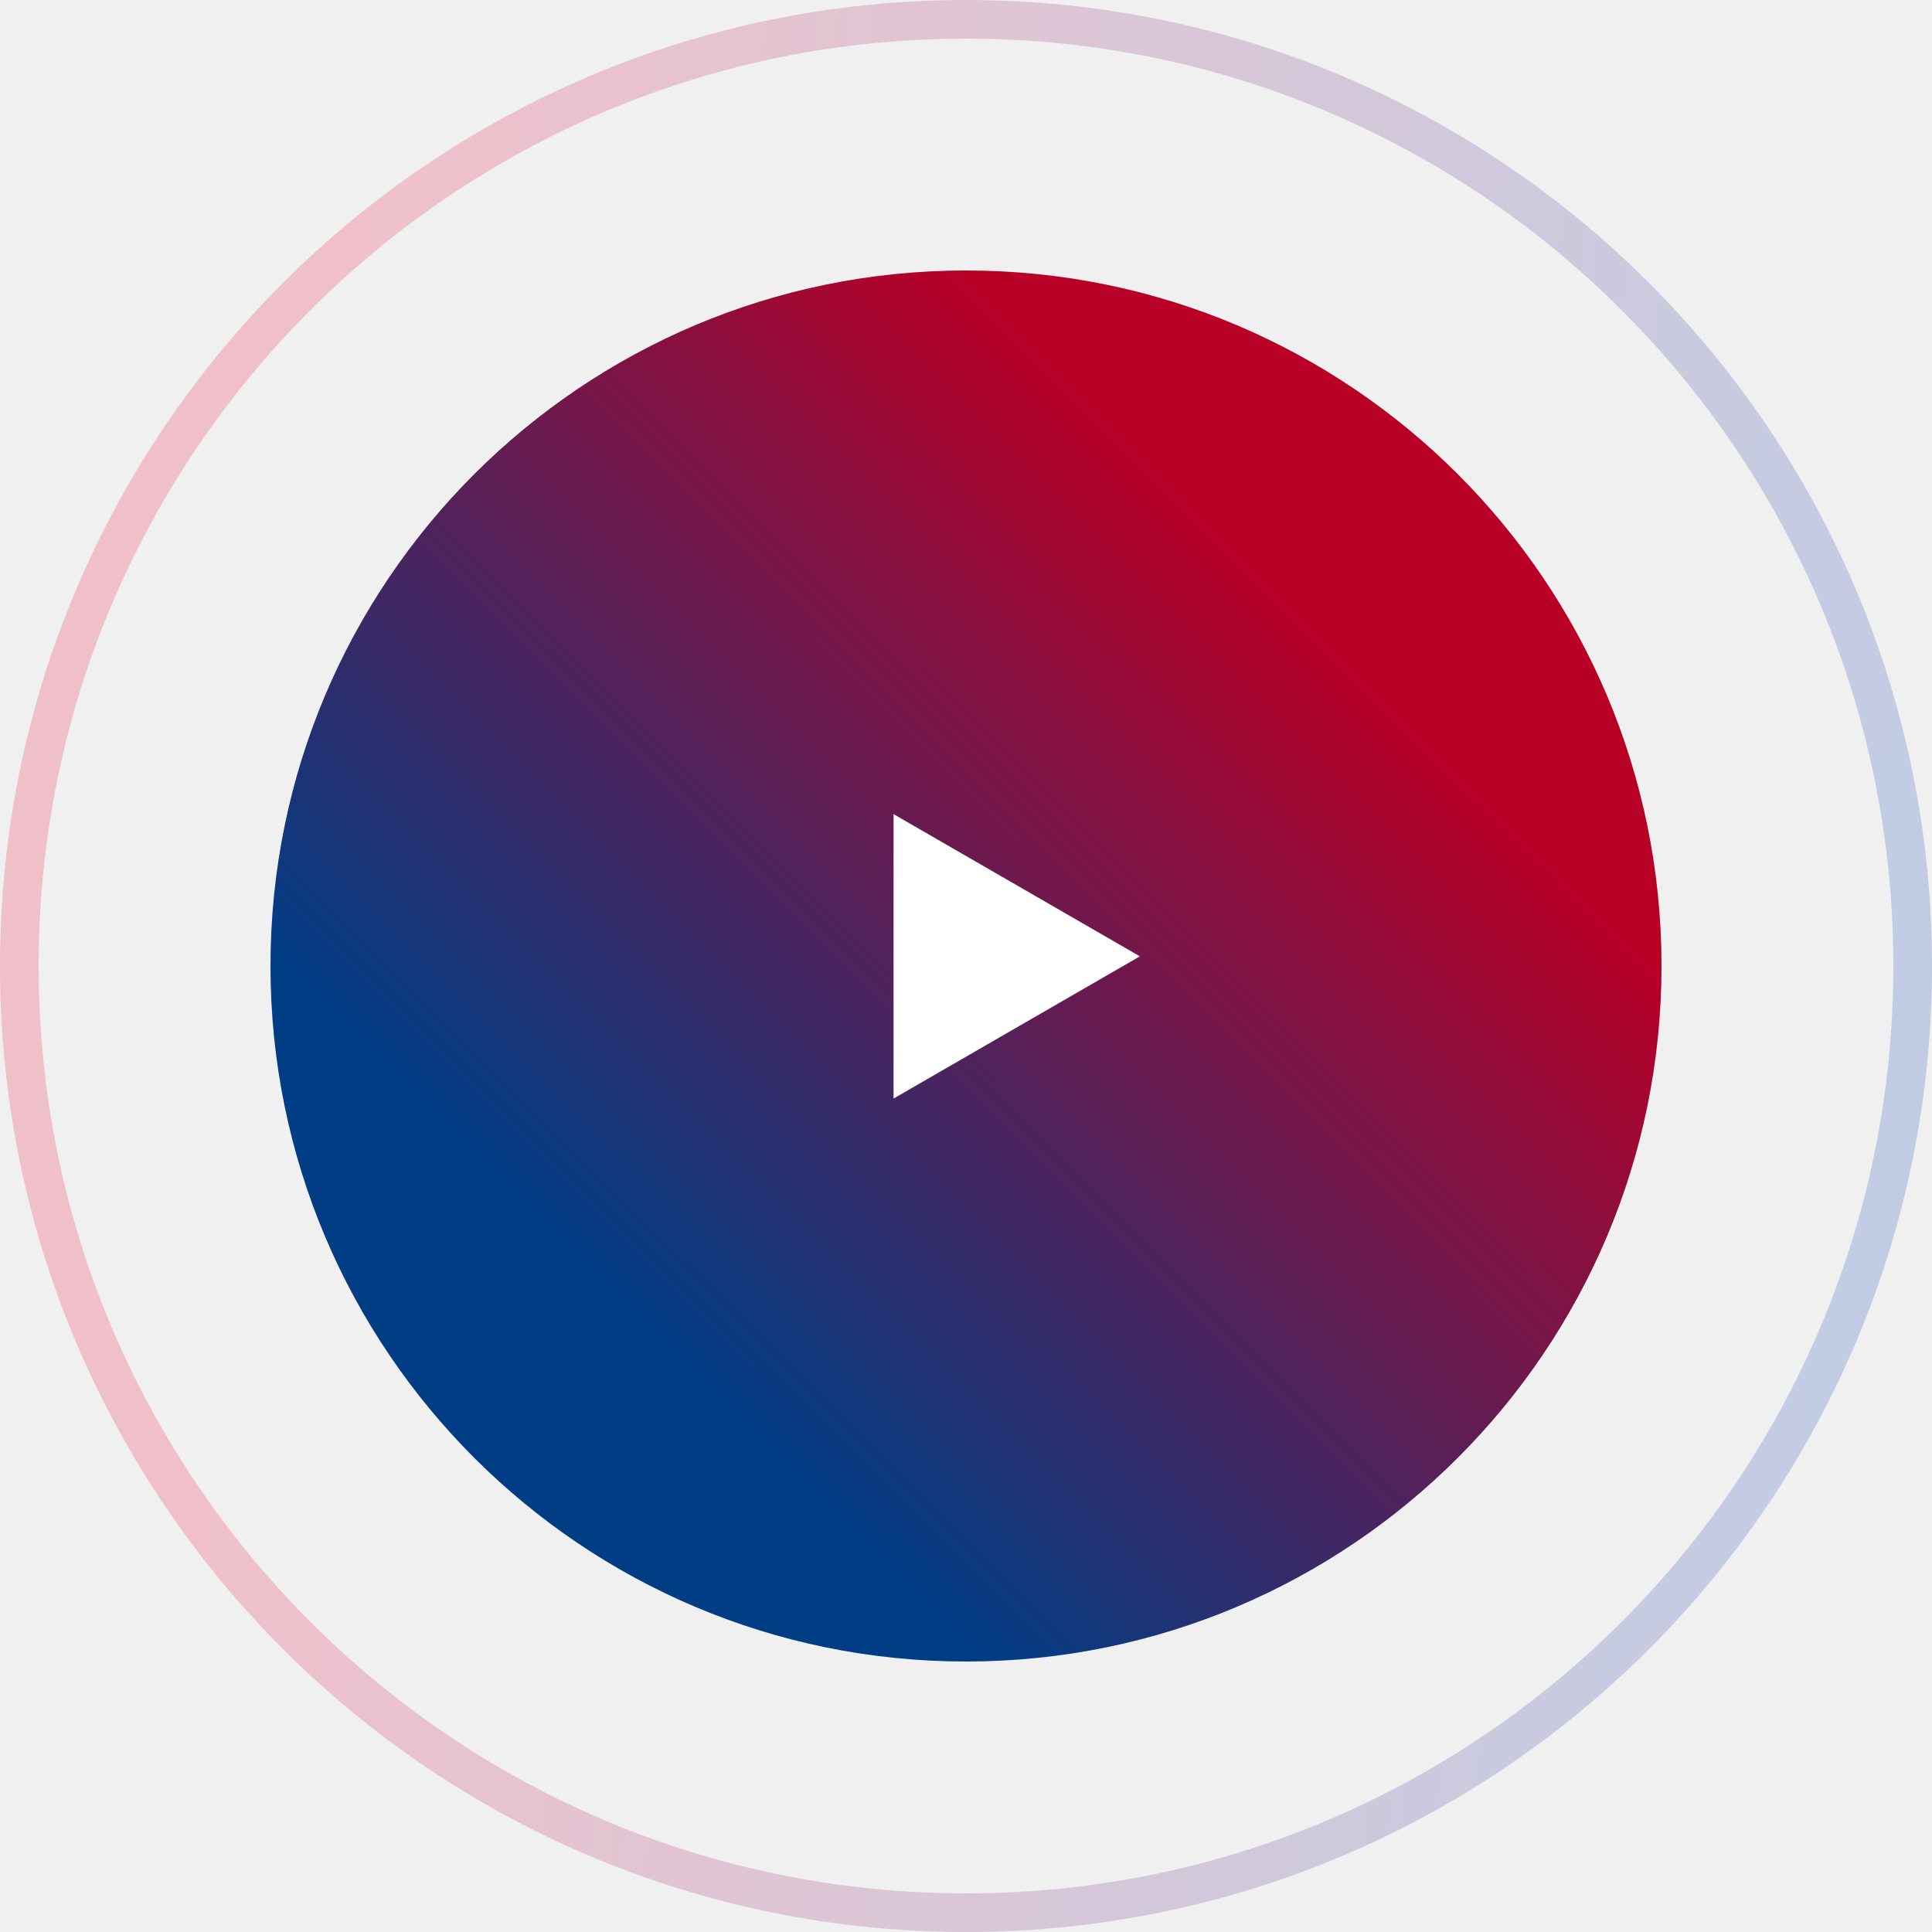
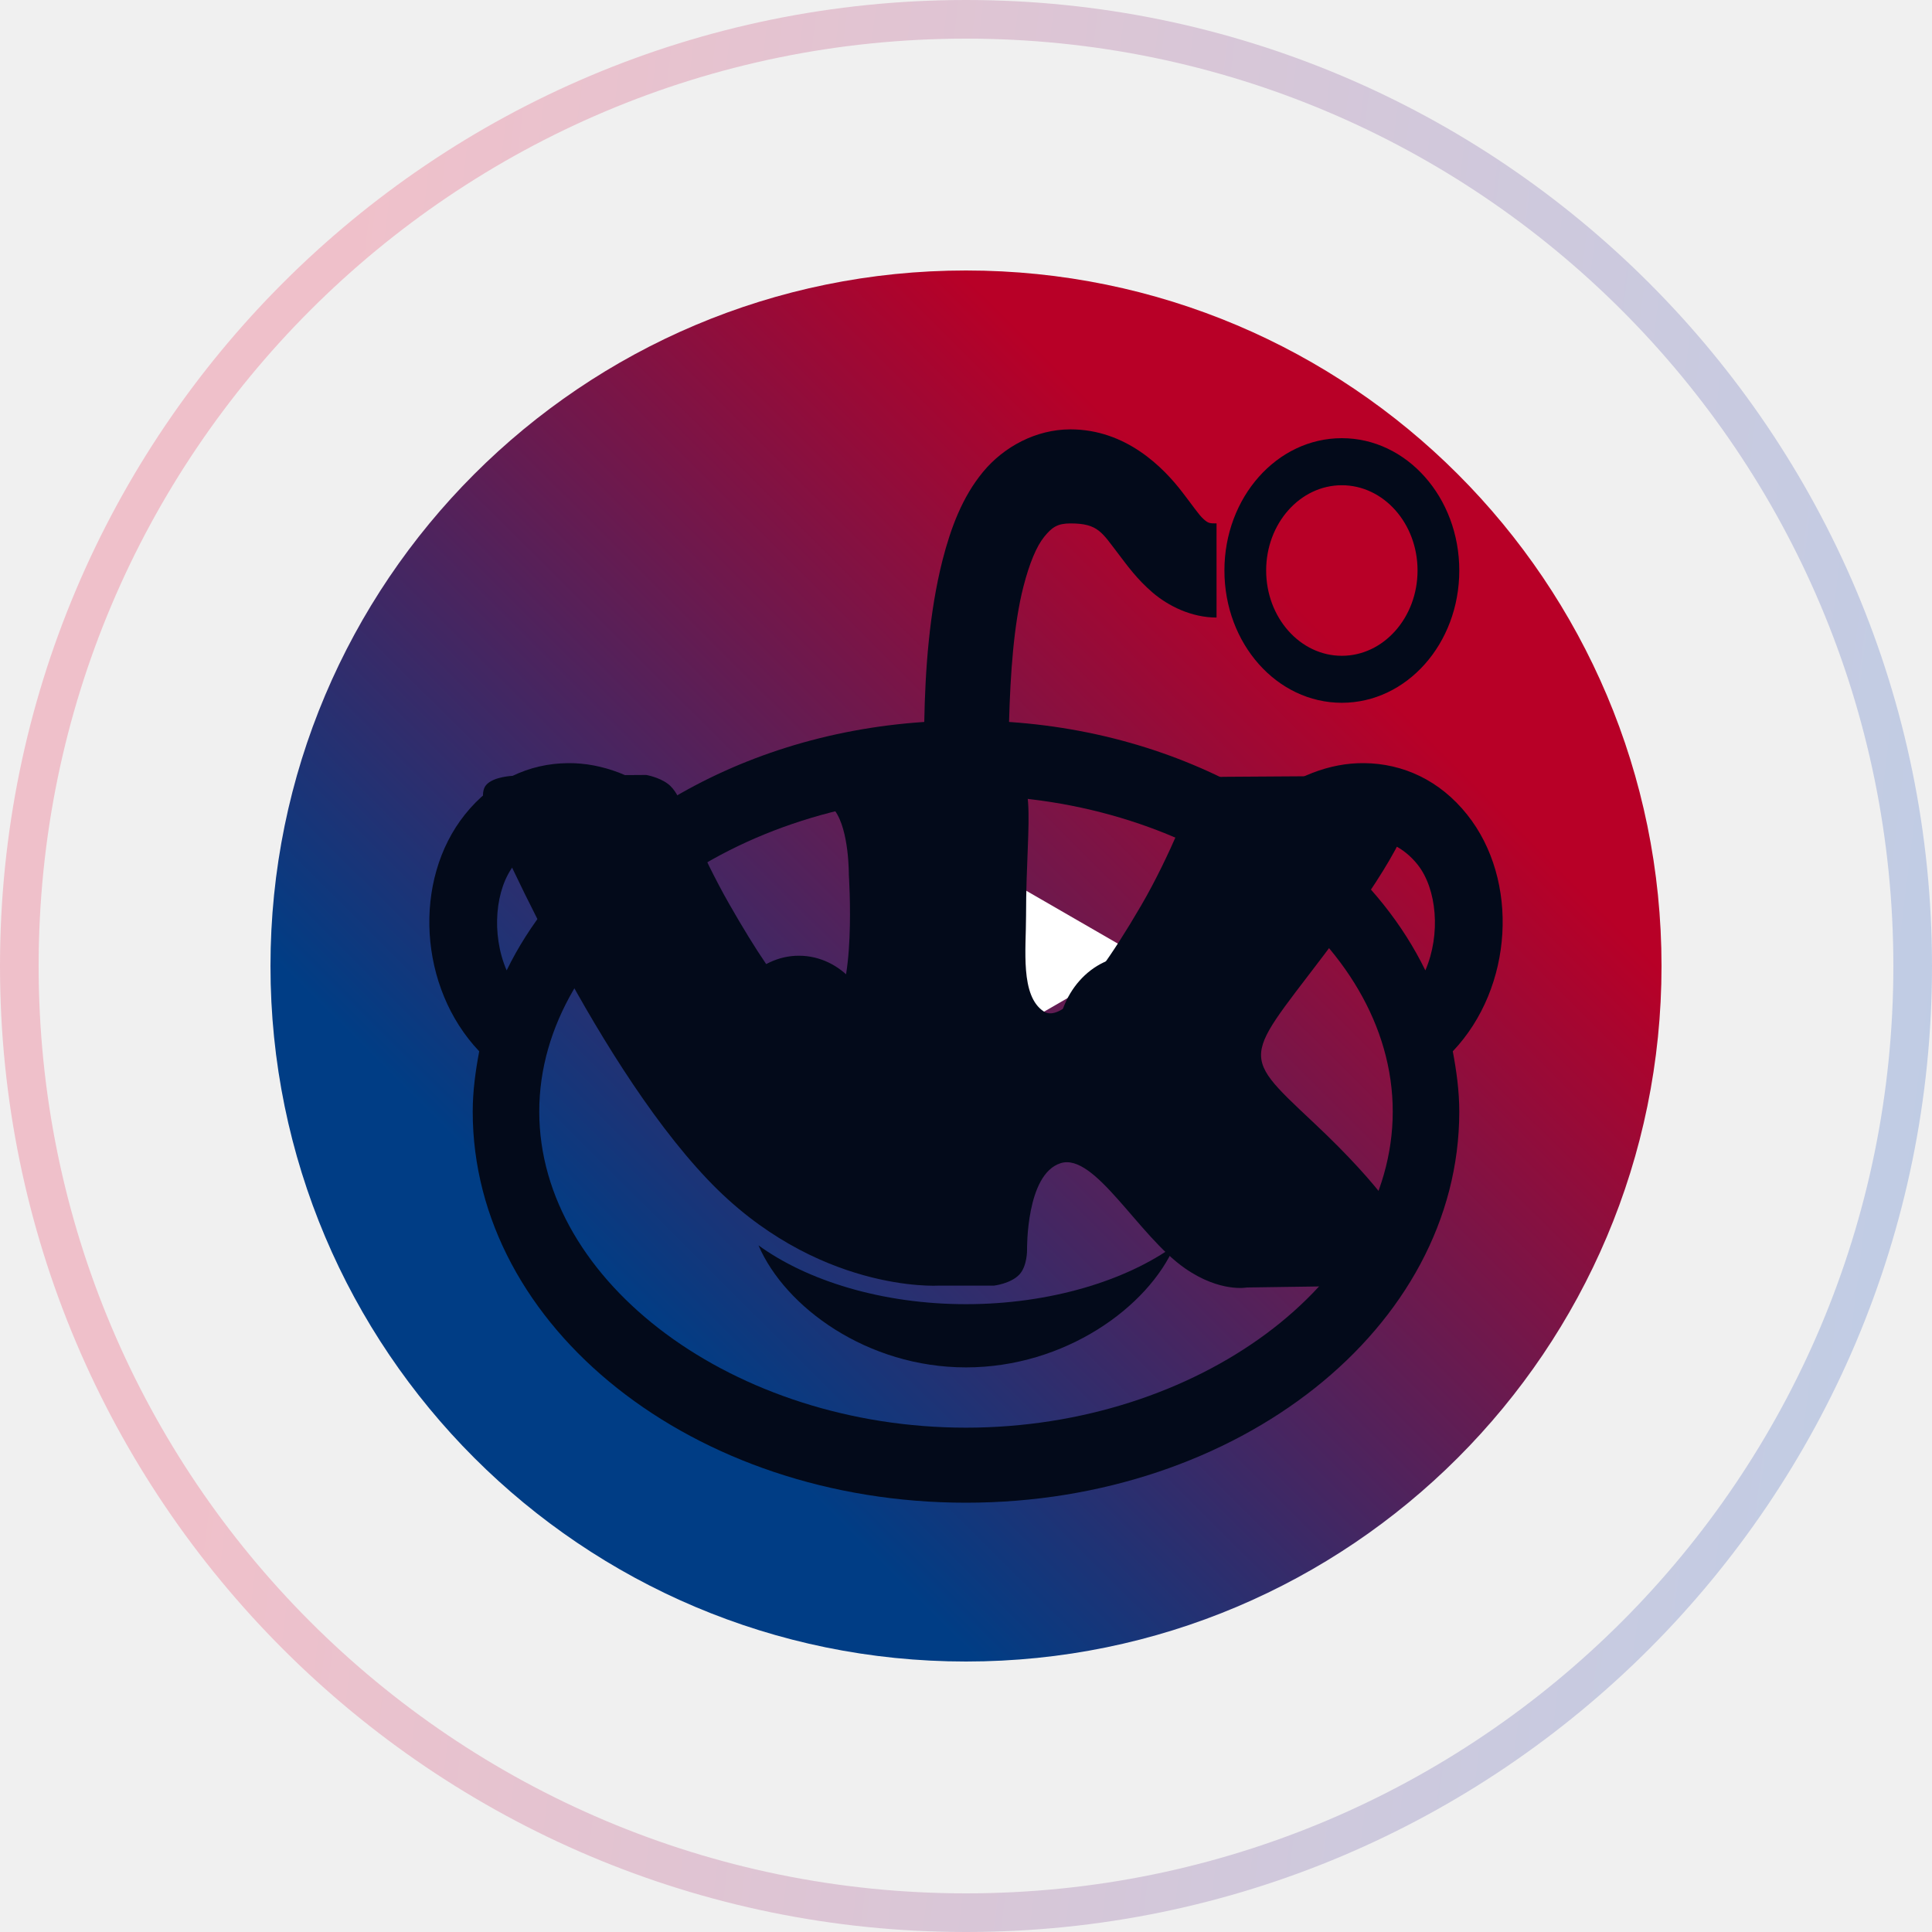
<svg xmlns="http://www.w3.org/2000/svg">
  <style>:root svg:not(:target){display:none}</style>
-   <svg viewBox="0 0 20 20" fill="none" id="icon-close">
-     <path d="M.293 18.291a1 1 0 101.414 1.414L10 11.413l8.292 8.292a1 1 0 101.414-1.414l-8.292-8.292 8.292-8.292A1 1 0 1018.291.293L9.999 8.585 1.707.293A1 1 0 10.293 1.707L8.585 10 .293 18.291z" />
+   <svg viewBox="0 0 25 25" fill="none" id="ok">
+     <path d="M12.68 6.889C13.579 6.889 14.31 7.643 14.31 8.571C14.31 9.495 13.579 10.25 12.68 10.25C11.782 10.25 11.051 9.495 11.051 8.571C11.051 7.643 11.782 6.889 12.68 6.889ZM12.68 12.63C14.851 12.63 16.615 10.808 16.615 8.571C16.615 6.33 14.851 4.509 12.68 4.509C10.51 4.509 8.748 6.33 8.748 8.571C8.748 10.808 10.51 12.63 12.68 12.63ZM14.272 15.943C15.073 15.753 15.844 15.426 16.556 14.965C17.094 14.616 17.257 13.882 16.918 13.325C16.577 12.767 15.868 12.599 15.327 12.951C13.717 13.996 11.644 13.996 10.031 12.951C9.492 12.599 8.781 12.767 8.442 13.325C8.104 13.882 8.266 14.616 8.805 14.965C9.517 15.426 10.288 15.753 11.089 15.943L8.889 18.212C8.44 18.675 8.44 19.43 8.889 19.894C9.116 20.125 9.408 20.243 9.703 20.243C9.998 20.243 10.293 20.125 10.521 19.894L12.68 17.664L14.843 19.894C15.292 20.36 16.02 20.36 16.472 19.894C16.921 19.43 16.921 18.675 16.472 18.212L14.272 15.943Z" fill="#030A1A" />
  </svg>
  <svg viewBox="0 0 100 100" fill="none" id="play">
    <circle cx="50" cy="50" r="49" stroke="url(#play_0)" stroke-opacity="0.2" stroke-width="2" />
    <circle cx="50" cy="50" r="36" fill="url(#play_1)" />
    <path d="M59 49.5L46.25 56.861L46.25 42.139L59 49.5Z" fill="white" />
    <defs>
      <linearGradient id="play_0" x1="19.774" y1="3.00672e-05" x2="105.785" y2="10.644" gradientUnits="userSpaceOnUse">
        <stop stop-color="#ED0233" />
        <stop offset="1" stop-color="#003EB7" />
      </linearGradient>
      <linearGradient id="play_1" x1="14" y1="49.52" x2="54.186" y2="9.184" gradientUnits="userSpaceOnUse">
        <stop stop-color="#003D85" />
        <stop offset="0.885" stop-color="#B80027" />
      </linearGradient>
    </defs>
  </svg>
+   <svg viewBox="0 0 25 25" fill="none" id="reddit">
+     <path d="M13.851 5.556C13.405 5.556 12.988 5.782 12.72 6.107C12.451 6.433 12.304 6.83 12.196 7.249C12.025 7.922 11.972 8.669 11.96 9.342C10.708 9.425 9.574 9.796 8.633 10.369C8.251 10.048 7.791 9.87 7.35 9.875C6.847 9.879 6.37 10.096 6.016 10.54C5.338 11.389 5.416 12.778 6.201 13.604C6.153 13.858 6.117 14.12 6.117 14.384C6.117 17.18 8.975 19.445 12.5 19.445C16.025 19.445 18.883 17.178 18.883 14.384C18.883 14.12 18.847 13.858 18.799 13.604C19.584 12.778 19.662 11.389 18.984 10.54C18.63 10.096 18.153 9.879 17.65 9.875C17.209 9.87 16.749 10.048 16.367 10.369C15.43 9.798 14.303 9.427 13.057 9.342C13.074 8.721 13.118 8.077 13.243 7.591C13.321 7.287 13.414 7.066 13.513 6.945C13.612 6.823 13.684 6.773 13.851 6.773C14.212 6.773 14.258 6.89 14.476 7.173C14.585 7.316 14.712 7.494 14.915 7.668C15.117 7.841 15.417 7.991 15.742 7.991V6.773C15.651 6.773 15.634 6.771 15.573 6.716C15.512 6.662 15.428 6.535 15.303 6.374C15.054 6.048 14.571 5.556 13.851 5.556ZM17.363 5.67C16.523 5.67 15.844 6.436 15.844 7.382C15.844 8.329 16.523 9.094 17.363 9.094C18.203 9.094 18.883 8.329 18.883 7.382C18.883 6.436 18.203 5.67 17.363 5.67ZM17.363 6.279C17.904 6.279 18.343 6.773 18.343 7.382C18.343 7.991 17.904 8.486 17.363 8.486C16.823 8.486 16.384 7.991 16.384 7.382C16.384 6.773 16.823 6.279 17.363 6.279ZM12.5 10.293C15.491 10.293 18.022 12.169 18.022 14.384C18.022 16.6 15.491 18.474 12.5 18.474C9.509 18.474 6.978 16.6 6.978 14.384C6.978 12.169 9.509 10.293 12.5 10.293ZM7.367 10.845C7.516 10.847 7.673 10.885 7.822 10.959C7.28 11.423 6.849 11.956 6.556 12.557C6.353 12.086 6.408 11.499 6.657 11.187C6.839 10.959 7.09 10.842 7.367 10.845ZM17.633 10.845C17.91 10.842 18.161 10.959 18.343 11.187C18.592 11.499 18.647 12.086 18.444 12.557C18.151 11.956 17.72 11.423 17.177 10.959C17.327 10.885 17.483 10.847 17.633 10.845ZM10.338 12.367C9.798 12.367 9.359 12.862 9.359 13.47C9.359 14.079 9.798 14.574 10.338 14.574C10.879 14.574 11.318 14.079 11.318 13.47C11.318 12.862 10.879 12.367 10.338 12.367ZM14.661 12.367C14.121 12.367 13.682 12.862 13.682 13.47C13.682 14.079 14.121 14.574 14.661 14.574C15.202 14.574 15.641 14.079 15.641 13.47C15.641 12.862 15.202 12.367 14.661 12.367ZM9.815 16.115C10.159 16.916 11.223 17.694 12.5 17.694C13.777 17.694 14.858 16.916 15.202 16.115C14.577 16.569 13.591 16.876 12.5 16.876C11.409 16.876 10.44 16.569 9.815 16.115Z" fill="#030A1A" />
+   </svg>
+   <svg viewBox="0 0 25 25" fill="none" id="vk">
+     <path d="M13.723 15.052C14.165 14.909 14.732 15.996 15.335 16.413C15.788 16.728 16.135 16.66 16.135 16.66L17.743 16.637C17.743 16.637 18.584 16.585 18.186 15.917C18.154 15.862 17.954 15.422 16.989 14.518C15.982 13.572 16.118 13.725 17.332 12.09C18.071 11.093 18.367 10.484 18.274 10.224C18.186 9.975 17.642 10.04 17.642 10.04L15.831 10.052C15.654 10.053 15.505 10.107 15.437 10.291C15.435 10.293 15.149 11.062 14.767 11.716C13.961 13.101 13.639 13.174 13.506 13.088C13.2 12.887 13.277 12.283 13.277 11.854C13.277 10.512 13.477 9.953 12.886 9.809C12.688 9.76 12.543 9.729 12.039 9.724C11.395 9.715 10.847 9.724 10.537 9.877C10.331 9.98 10.173 10.206 10.269 10.219C10.389 10.236 10.659 10.293 10.804 10.491C10.989 10.746 10.984 11.319 10.984 11.319C10.984 11.319 11.09 12.899 10.734 13.094C10.489 13.229 10.155 12.955 9.436 11.698C9.069 11.055 8.791 10.345 8.791 10.345C8.791 10.345 8.738 10.213 8.64 10.141C8.524 10.055 8.362 10.028 8.362 10.028L6.643 10.039C6.643 10.039 6.384 10.046 6.289 10.16C6.205 10.261 6.282 10.469 6.282 10.469C6.282 10.469 7.629 13.656 9.155 15.261C10.553 16.734 12.142 16.636 12.142 16.636H12.862C12.862 16.636 13.079 16.611 13.191 16.492C13.294 16.381 13.29 16.172 13.29 16.172C13.29 16.172 13.275 15.195 13.723 15.052Z" fill="#030A1A" />
+   </svg>
</svg>
